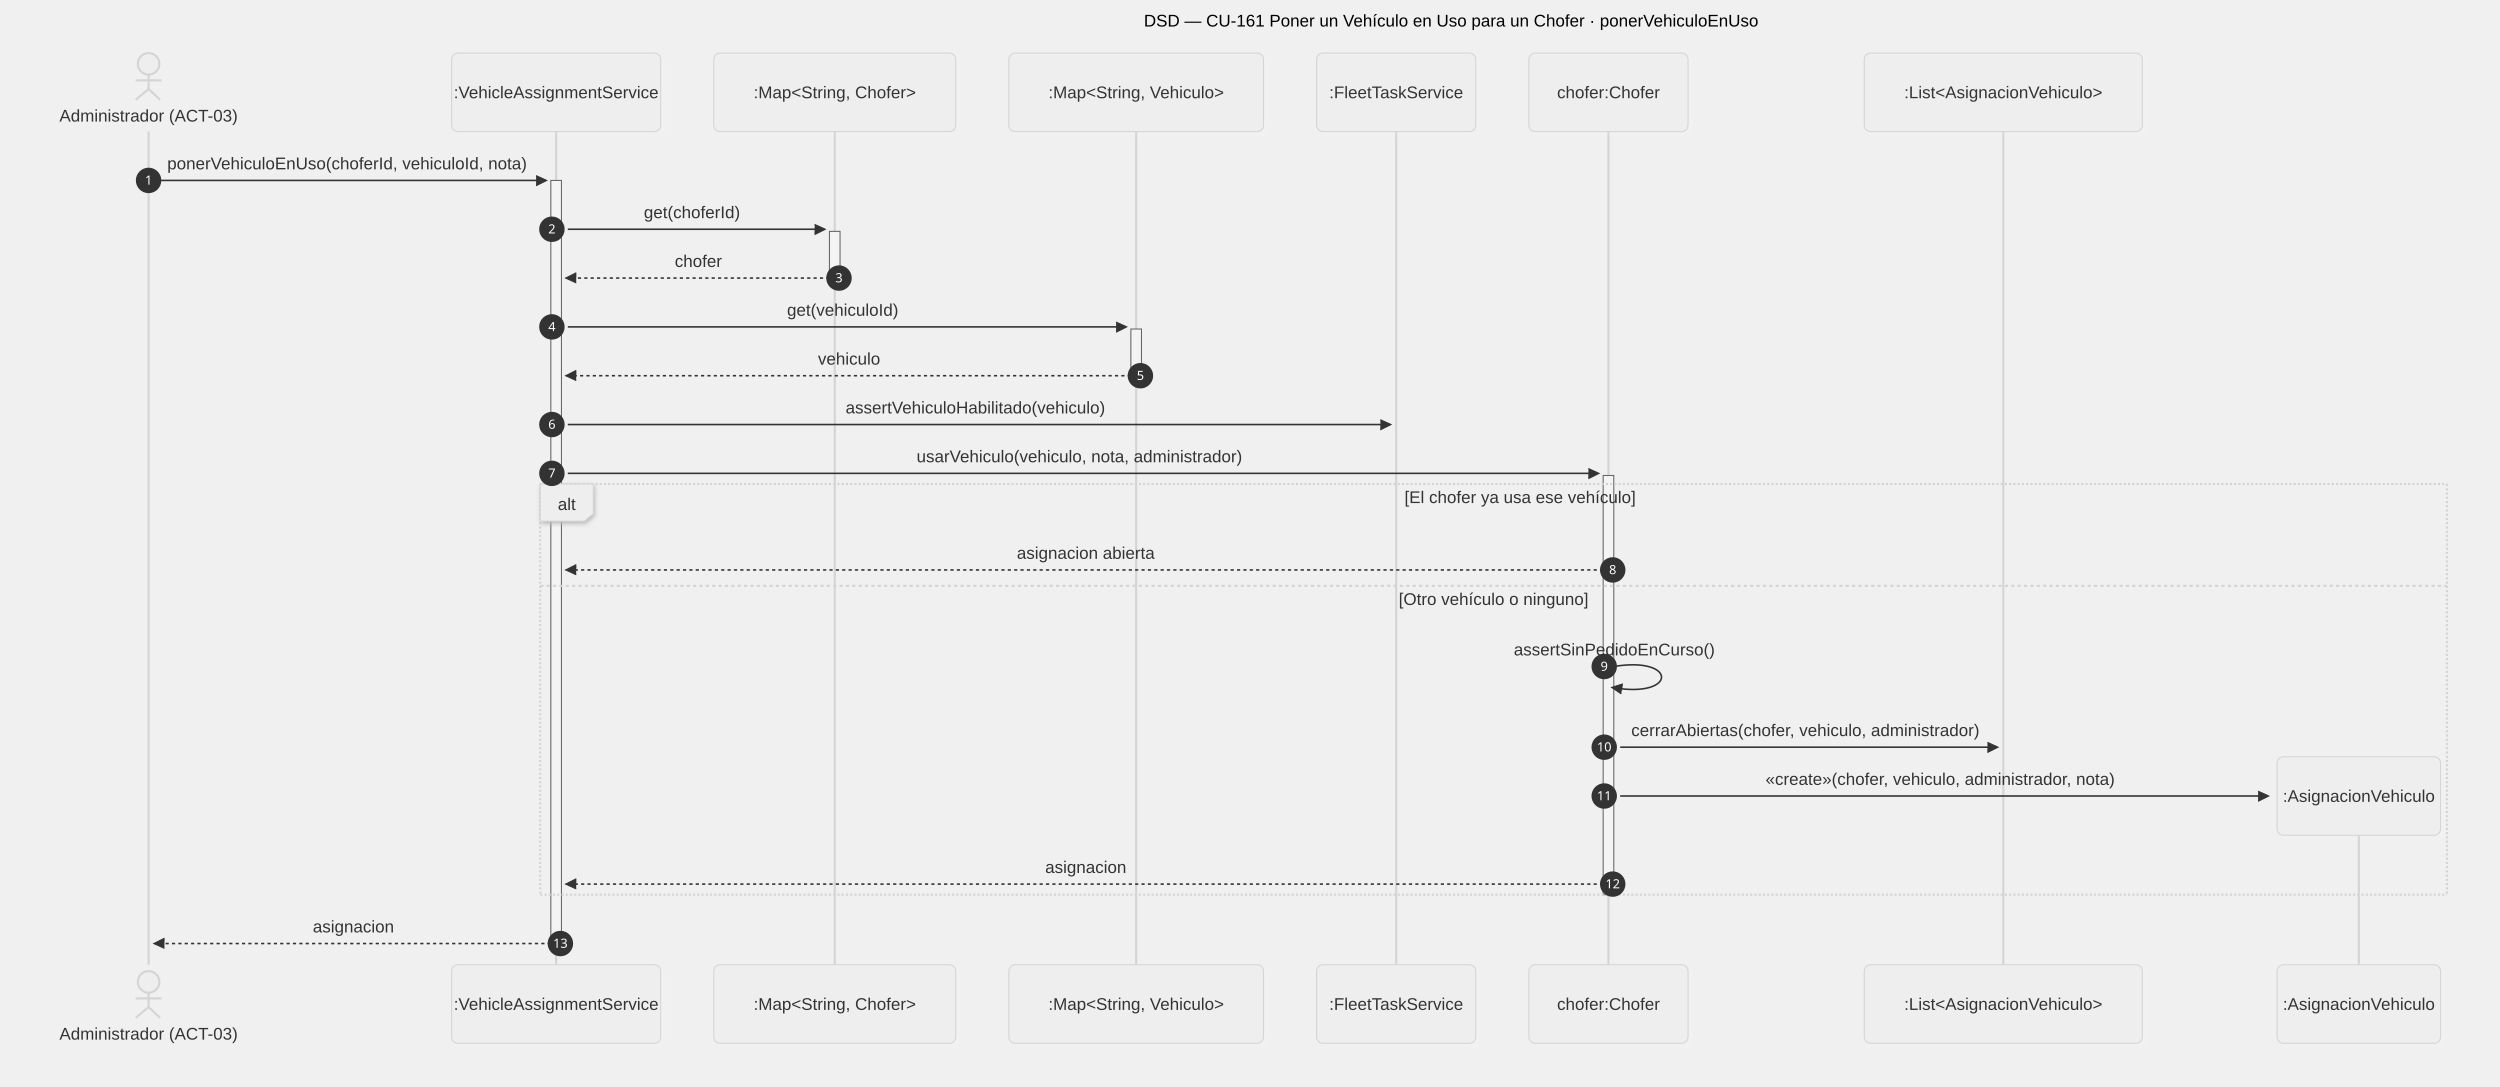
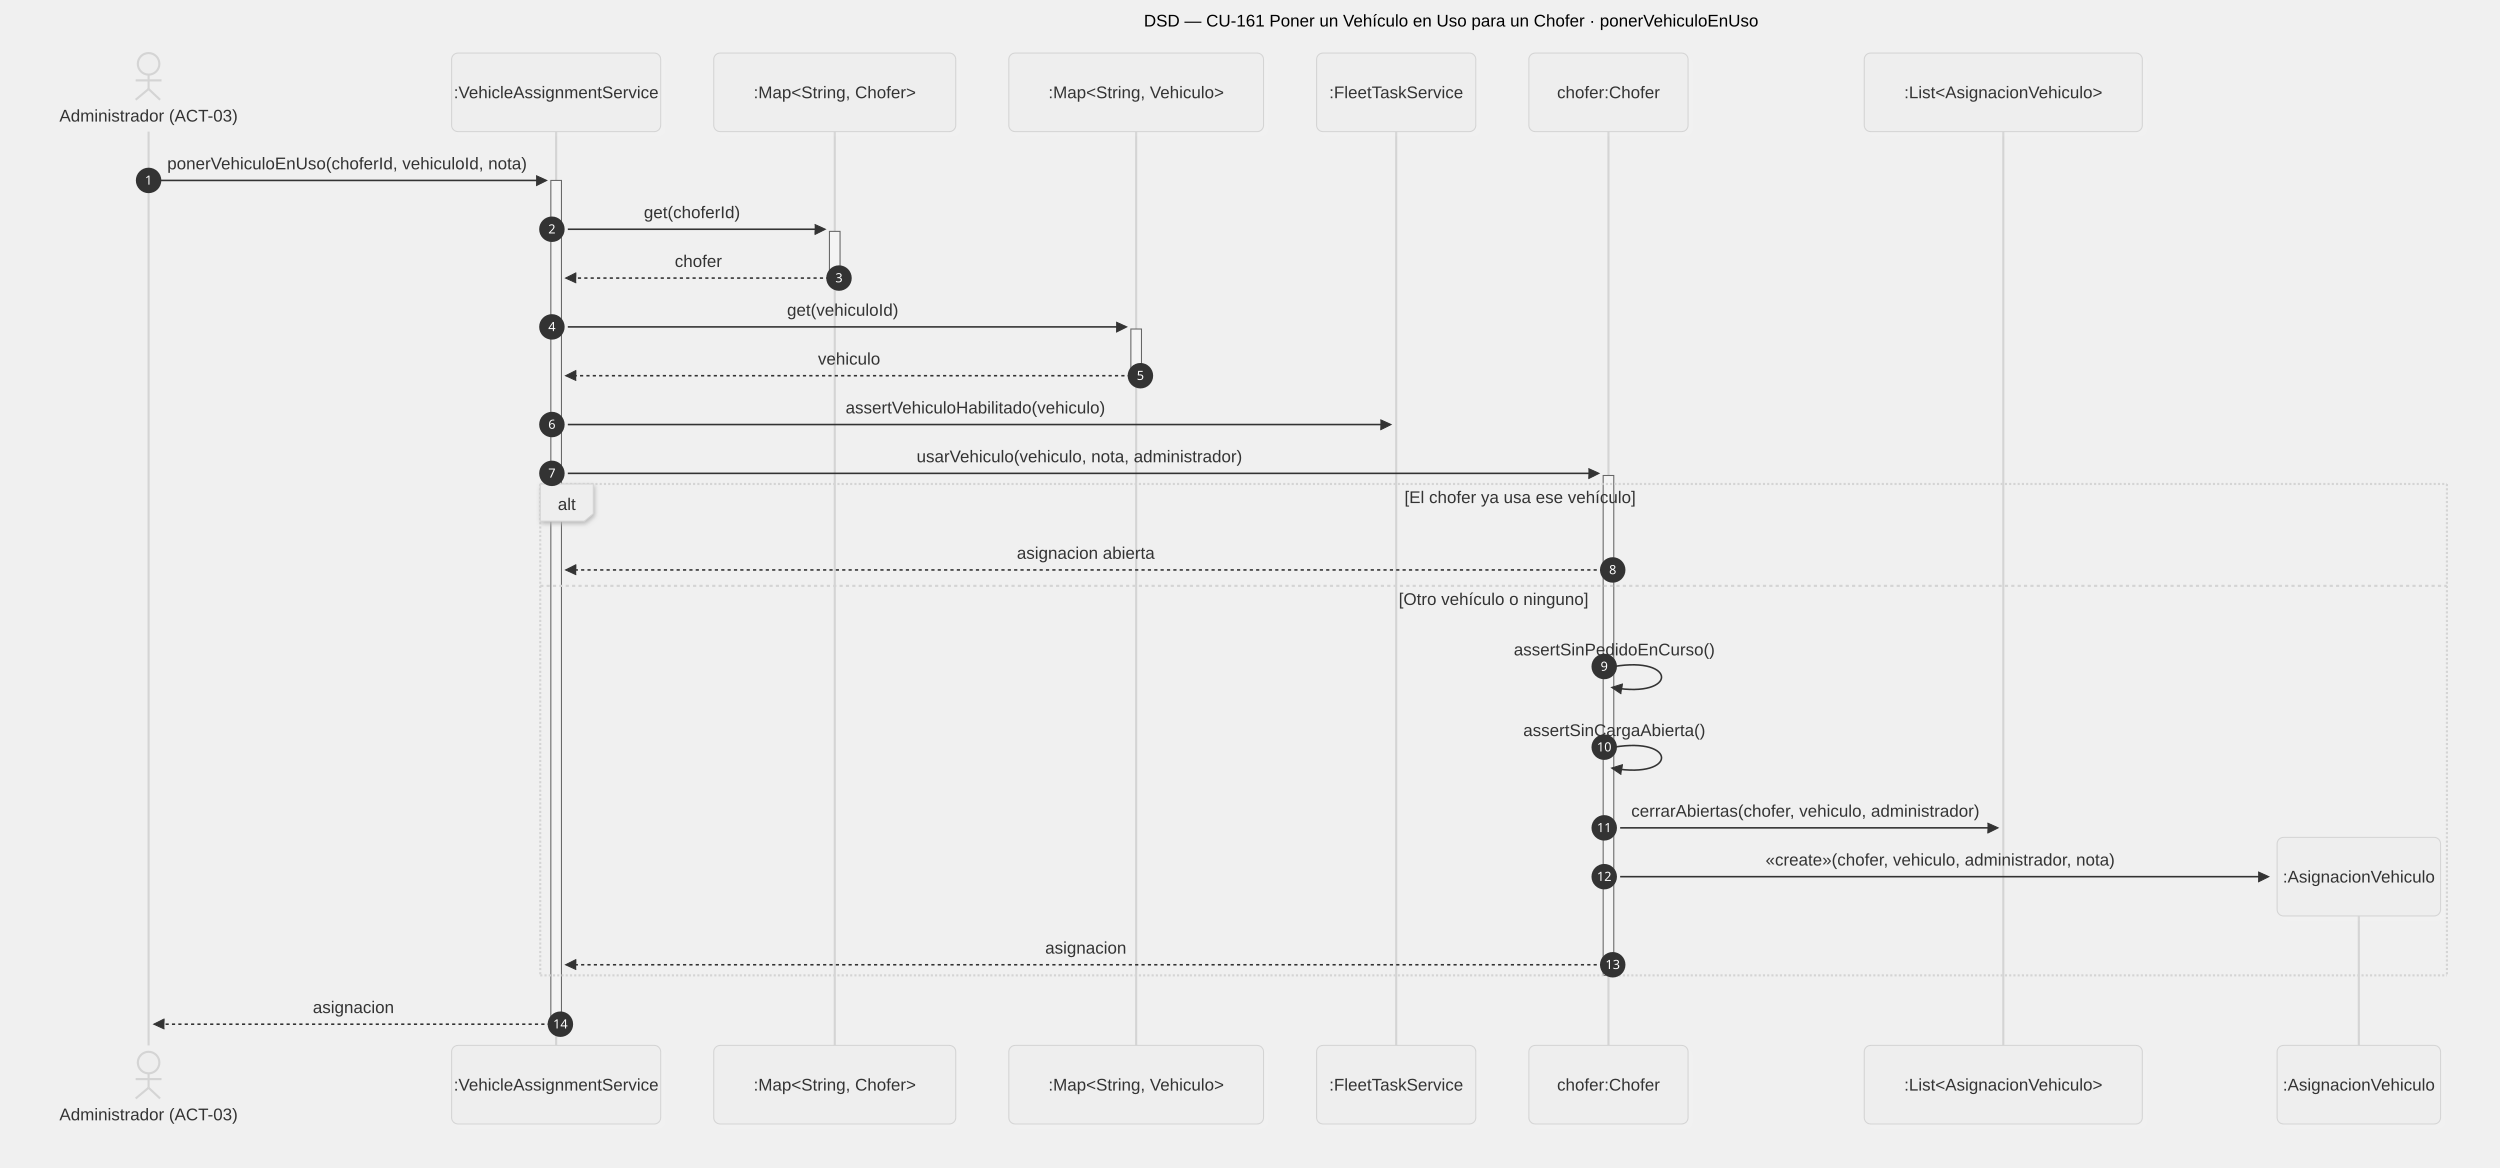
- <svg xmlns="http://www.w3.org/2000/svg" id="my-svg" width="100%" style="max-width: 2355.5px; background-color: white;" viewBox="-50 -50 2355.5 1024" role="graphics-document document" aria-roledescription="sequence">
-   <g>
-     <rect x="2095.5" y="859" fill="#eaeaea" stroke="#666" width="154" height="74" name="ASG" rx="6" ry="6" class="actor actor-bottom" data-look="neo" filter="url(#my-svg-drop-shadow)" />
-     <text x="2172.5" y="896" dominant-baseline="central" alignment-baseline="central" class="actor actor-box" style="text-anchor: middle; font-size: 16px; font-weight: 400;">
+ <svg xmlns="http://www.w3.org/2000/svg" id="my-svg" width="100%" style="max-width: 2355.5px; background-color: white;" viewBox="-50 -50 2355.5 1100" role="graphics-document document" aria-roledescription="sequence">
+   <g>
+     <rect x="2095.5" y="935" fill="#eaeaea" stroke="#666" width="154" height="74" name="ASG" rx="6" ry="6" class="actor actor-bottom" data-look="neo" filter="url(#my-svg-drop-shadow)" />
+     <text x="2172.5" y="972" dominant-baseline="central" alignment-baseline="central" class="actor actor-box" style="text-anchor: middle; font-size: 16px; font-weight: 400;">
      <tspan x="2172.5" dy="0">:AsignacionVehiculo</tspan>
    </text>
  </g>
  <g>
-     <rect x="1706.5" y="859" fill="#eaeaea" stroke="#666" width="262" height="74" name="LST" rx="6" ry="6" class="actor actor-bottom" data-look="neo" filter="url(#my-svg-drop-shadow)" />
-     <text x="1837.5" y="896" dominant-baseline="central" alignment-baseline="central" class="actor actor-box" style="text-anchor: middle; font-size: 16px; font-weight: 400;">
+     <rect x="1706.5" y="935" fill="#eaeaea" stroke="#666" width="262" height="74" name="LST" rx="6" ry="6" class="actor actor-bottom" data-look="neo" filter="url(#my-svg-drop-shadow)" />
+     <text x="1837.5" y="972" dominant-baseline="central" alignment-baseline="central" class="actor actor-box" style="text-anchor: middle; font-size: 16px; font-weight: 400;">
      <tspan x="1837.5" dy="0">:List&lt;AsignacionVehiculo&gt;</tspan>
    </text>
  </g>
  <g>
-     <rect x="1390.5" y="859" fill="#eaeaea" stroke="#666" width="150" height="74" name="CHO" rx="6" ry="6" class="actor actor-bottom" data-look="neo" filter="url(#my-svg-drop-shadow)" />
-     <text x="1465.5" y="896" dominant-baseline="central" alignment-baseline="central" class="actor actor-box" style="text-anchor: middle; font-size: 16px; font-weight: 400;">
+     <rect x="1390.5" y="935" fill="#eaeaea" stroke="#666" width="150" height="74" name="CHO" rx="6" ry="6" class="actor actor-bottom" data-look="neo" filter="url(#my-svg-drop-shadow)" />
+     <text x="1465.5" y="972" dominant-baseline="central" alignment-baseline="central" class="actor actor-box" style="text-anchor: middle; font-size: 16px; font-weight: 400;">
      <tspan x="1465.5" dy="0">chofer:Chofer</tspan>
    </text>
  </g>
  <g>
-     <rect x="1190.5" y="859" fill="#eaeaea" stroke="#666" width="150" height="74" name="FLT" rx="6" ry="6" class="actor actor-bottom" data-look="neo" filter="url(#my-svg-drop-shadow)" />
-     <text x="1265.5" y="896" dominant-baseline="central" alignment-baseline="central" class="actor actor-box" style="text-anchor: middle; font-size: 16px; font-weight: 400;">
+     <rect x="1190.5" y="935" fill="#eaeaea" stroke="#666" width="150" height="74" name="FLT" rx="6" ry="6" class="actor actor-bottom" data-look="neo" filter="url(#my-svg-drop-shadow)" />
+     <text x="1265.5" y="972" dominant-baseline="central" alignment-baseline="central" class="actor actor-box" style="text-anchor: middle; font-size: 16px; font-weight: 400;">
      <tspan x="1265.5" dy="0">:FleetTaskService</tspan>
    </text>
  </g>
  <g>
-     <rect x="900.5" y="859" fill="#eaeaea" stroke="#666" width="240" height="74" name="COV" rx="6" ry="6" class="actor actor-bottom" data-look="neo" filter="url(#my-svg-drop-shadow)" />
-     <text x="1020.5" y="896" dominant-baseline="central" alignment-baseline="central" class="actor actor-box" style="text-anchor: middle; font-size: 16px; font-weight: 400;">
+     <rect x="900.5" y="935" fill="#eaeaea" stroke="#666" width="240" height="74" name="COV" rx="6" ry="6" class="actor actor-bottom" data-look="neo" filter="url(#my-svg-drop-shadow)" />
+     <text x="1020.5" y="972" dominant-baseline="central" alignment-baseline="central" class="actor actor-box" style="text-anchor: middle; font-size: 16px; font-weight: 400;">
      <tspan x="1020.5" dy="0">:Map&lt;String, Vehiculo&gt;</tspan>
    </text>
  </g>
  <g>
-     <rect x="622.5" y="859" fill="#eaeaea" stroke="#666" width="228" height="74" name="COC" rx="6" ry="6" class="actor actor-bottom" data-look="neo" filter="url(#my-svg-drop-shadow)" />
-     <text x="736.5" y="896" dominant-baseline="central" alignment-baseline="central" class="actor actor-box" style="text-anchor: middle; font-size: 16px; font-weight: 400;">
+     <rect x="622.5" y="935" fill="#eaeaea" stroke="#666" width="228" height="74" name="COC" rx="6" ry="6" class="actor actor-bottom" data-look="neo" filter="url(#my-svg-drop-shadow)" />
+     <text x="736.5" y="972" dominant-baseline="central" alignment-baseline="central" class="actor actor-box" style="text-anchor: middle; font-size: 16px; font-weight: 400;">
      <tspan x="736.5" dy="0">:Map&lt;String, Chofer&gt;</tspan>
    </text>
  </g>
  <g>
-     <rect x="375.5" y="859" fill="#eaeaea" stroke="#666" width="197" height="74" name="SRV" rx="6" ry="6" class="actor actor-bottom" data-look="neo" filter="url(#my-svg-drop-shadow)" />
-     <text x="474" y="896" dominant-baseline="central" alignment-baseline="central" class="actor actor-box" style="text-anchor: middle; font-size: 16px; font-weight: 400;">
+     <rect x="375.5" y="935" fill="#eaeaea" stroke="#666" width="197" height="74" name="SRV" rx="6" ry="6" class="actor actor-bottom" data-look="neo" filter="url(#my-svg-drop-shadow)" />
+     <text x="474" y="972" dominant-baseline="central" alignment-baseline="central" class="actor actor-box" style="text-anchor: middle; font-size: 16px; font-weight: 400;">
      <tspan x="474" dy="0">:VehicleAssignmentService</tspan>
    </text>
  </g>
  <g />
  <g>
-     <line id="actor7" x1="2172.5" y1="737" x2="2172.5" y2="859" class="actor-line 200" stroke-width="0.5px" stroke="#999" name="ASG" data-et="life-line" data-id="ASG" />
+     <line id="actor7" x1="2172.5" y1="813" x2="2172.5" y2="935" class="actor-line 200" stroke-width="0.5px" stroke="#999" name="ASG" data-et="life-line" data-id="ASG" />
    <g id="root-7" data-look="neo" data-et="participant" data-type="participant" data-id="ASG">
-       <rect x="2095.5" y="663" fill="#eaeaea" stroke="#666" width="154" height="74" name="ASG" rx="6" ry="6" class="actor actor-top" data-look="neo" filter="url(#my-svg-drop-shadow)" />
-       <text x="2172.5" y="700" dominant-baseline="central" alignment-baseline="central" class="actor actor-box" style="text-anchor: middle; font-size: 16px; font-weight: 400;">
+       <rect x="2095.5" y="739" fill="#eaeaea" stroke="#666" width="154" height="74" name="ASG" rx="6" ry="6" class="actor actor-top" data-look="neo" filter="url(#my-svg-drop-shadow)" />
+       <text x="2172.5" y="776" dominant-baseline="central" alignment-baseline="central" class="actor actor-box" style="text-anchor: middle; font-size: 16px; font-weight: 400;">
        <tspan x="2172.5" dy="0">:AsignacionVehiculo</tspan>
      </text>
    </g>
  </g>
  <g>
-     <line id="actor6" x1="1837.5" y1="74" x2="1837.5" y2="859" class="actor-line 200" stroke-width="0.5px" stroke="#999" name="LST" data-et="life-line" data-id="LST" />
+     <line id="actor6" x1="1837.5" y1="74" x2="1837.5" y2="935" class="actor-line 200" stroke-width="0.5px" stroke="#999" name="LST" data-et="life-line" data-id="LST" />
    <g id="root-6" data-look="neo" data-et="participant" data-type="participant" data-id="LST">
      <rect x="1706.5" y="0" fill="#eaeaea" stroke="#666" width="262" height="74" name="LST" rx="6" ry="6" class="actor actor-top" data-look="neo" filter="url(#my-svg-drop-shadow)" />
      <text x="1837.5" y="37" dominant-baseline="central" alignment-baseline="central" class="actor actor-box" style="text-anchor: middle; font-size: 16px; font-weight: 400;">
        <tspan x="1837.5" dy="0">:List&lt;AsignacionVehiculo&gt;</tspan>
      </text>
    </g>
  </g>
  <g>
-     <line id="actor5" x1="1465.5" y1="74" x2="1465.5" y2="859" class="actor-line 200" stroke-width="0.5px" stroke="#999" name="CHO" data-et="life-line" data-id="CHO" />
+     <line id="actor5" x1="1465.5" y1="74" x2="1465.5" y2="935" class="actor-line 200" stroke-width="0.5px" stroke="#999" name="CHO" data-et="life-line" data-id="CHO" />
    <g id="root-5" data-look="neo" data-et="participant" data-type="participant" data-id="CHO">
      <rect x="1390.5" y="0" fill="#eaeaea" stroke="#666" width="150" height="74" name="CHO" rx="6" ry="6" class="actor actor-top" data-look="neo" filter="url(#my-svg-drop-shadow)" />
      <text x="1465.5" y="37" dominant-baseline="central" alignment-baseline="central" class="actor actor-box" style="text-anchor: middle; font-size: 16px; font-weight: 400;">
        <tspan x="1465.5" dy="0">chofer:Chofer</tspan>
      </text>
    </g>
  </g>
  <g>
-     <line id="actor4" x1="1265.5" y1="74" x2="1265.5" y2="859" class="actor-line 200" stroke-width="0.5px" stroke="#999" name="FLT" data-et="life-line" data-id="FLT" />
+     <line id="actor4" x1="1265.5" y1="74" x2="1265.5" y2="935" class="actor-line 200" stroke-width="0.5px" stroke="#999" name="FLT" data-et="life-line" data-id="FLT" />
    <g id="root-4" data-look="neo" data-et="participant" data-type="participant" data-id="FLT">
      <rect x="1190.5" y="0" fill="#eaeaea" stroke="#666" width="150" height="74" name="FLT" rx="6" ry="6" class="actor actor-top" data-look="neo" filter="url(#my-svg-drop-shadow)" />
      <text x="1265.5" y="37" dominant-baseline="central" alignment-baseline="central" class="actor actor-box" style="text-anchor: middle; font-size: 16px; font-weight: 400;">
        <tspan x="1265.5" dy="0">:FleetTaskService</tspan>
      </text>
    </g>
  </g>
  <g>
-     <line id="actor3" x1="1020.5" y1="74" x2="1020.5" y2="859" class="actor-line 200" stroke-width="0.5px" stroke="#999" name="COV" data-et="life-line" data-id="COV" />
+     <line id="actor3" x1="1020.5" y1="74" x2="1020.5" y2="935" class="actor-line 200" stroke-width="0.5px" stroke="#999" name="COV" data-et="life-line" data-id="COV" />
    <g id="root-3" data-look="neo" data-et="participant" data-type="participant" data-id="COV">
      <rect x="900.5" y="0" fill="#eaeaea" stroke="#666" width="240" height="74" name="COV" rx="6" ry="6" class="actor actor-top" data-look="neo" filter="url(#my-svg-drop-shadow)" />
      <text x="1020.5" y="37" dominant-baseline="central" alignment-baseline="central" class="actor actor-box" style="text-anchor: middle; font-size: 16px; font-weight: 400;">
        <tspan x="1020.5" dy="0">:Map&lt;String, Vehiculo&gt;</tspan>
      </text>
    </g>
  </g>
  <g>
-     <line id="actor2" x1="736.5" y1="74" x2="736.5" y2="859" class="actor-line 200" stroke-width="0.5px" stroke="#999" name="COC" data-et="life-line" data-id="COC" />
+     <line id="actor2" x1="736.5" y1="74" x2="736.5" y2="935" class="actor-line 200" stroke-width="0.5px" stroke="#999" name="COC" data-et="life-line" data-id="COC" />
    <g id="root-2" data-look="neo" data-et="participant" data-type="participant" data-id="COC">
      <rect x="622.5" y="0" fill="#eaeaea" stroke="#666" width="228" height="74" name="COC" rx="6" ry="6" class="actor actor-top" data-look="neo" filter="url(#my-svg-drop-shadow)" />
      <text x="736.5" y="37" dominant-baseline="central" alignment-baseline="central" class="actor actor-box" style="text-anchor: middle; font-size: 16px; font-weight: 400;">
        <tspan x="736.5" dy="0">:Map&lt;String, Chofer&gt;</tspan>
      </text>
    </g>
  </g>
  <g>
-     <line id="actor1" x1="474" y1="74" x2="474" y2="859" class="actor-line 200" stroke-width="0.5px" stroke="#999" name="SRV" data-et="life-line" data-id="SRV" />
+     <line id="actor1" x1="474" y1="74" x2="474" y2="935" class="actor-line 200" stroke-width="0.5px" stroke="#999" name="SRV" data-et="life-line" data-id="SRV" />
    <g id="root-1" data-look="neo" data-et="participant" data-type="participant" data-id="SRV">
      <rect x="375.5" y="0" fill="#eaeaea" stroke="#666" width="197" height="74" name="SRV" rx="6" ry="6" class="actor actor-top" data-look="neo" filter="url(#my-svg-drop-shadow)" />
      <text x="474" y="37" dominant-baseline="central" alignment-baseline="central" class="actor actor-box" style="text-anchor: middle; font-size: 16px; font-weight: 400;">
        <tspan x="474" dy="0">:VehicleAssignmentService</tspan>
      </text>
    </g>
  </g>
  <g>
-     <line id="actor0" x1="90" y1="74" x2="90" y2="859" class="actor-line 200" stroke-width="0.5px" stroke="#999" name="ADM" data-et="life-line" data-id="ADM" />
+     <line id="actor0" x1="90" y1="74" x2="90" y2="935" class="actor-line 200" stroke-width="0.5px" stroke="#999" name="ADM" data-et="life-line" data-id="ADM" />
  </g>
  <style>#my-svg{font-family:"trebuchet ms",verdana,arial,sans-serif;font-size:16px;fill:#000000;}@keyframes edge-animation-frame{from{stroke-dashoffset:0;}}@keyframes dash{to{stroke-dashoffset:0;}}#my-svg .edge-animation-slow{stroke-dasharray:9,5!important;stroke-dashoffset:900;animation:dash 50s linear infinite;stroke-linecap:round;}#my-svg .edge-animation-fast{stroke-dasharray:9,5!important;stroke-dashoffset:900;animation:dash 20s linear infinite;stroke-linecap:round;}#my-svg .error-icon{fill:#552222;}#my-svg .error-text{fill:#552222;stroke:#552222;}#my-svg .edge-thickness-normal{stroke-width:1px;}#my-svg .edge-thickness-thick{stroke-width:3.5px;}#my-svg .edge-pattern-solid{stroke-dasharray:0;}#my-svg .edge-thickness-invisible{stroke-width:0;fill:none;}#my-svg .edge-pattern-dashed{stroke-dasharray:3;}#my-svg .edge-pattern-dotted{stroke-dasharray:2;}#my-svg .marker{fill:#666;stroke:#666;}#my-svg .marker.cross{stroke:#666;}#my-svg svg{font-family:"trebuchet ms",verdana,arial,sans-serif;font-size:16px;}#my-svg p{margin:0;}#my-svg .actor{stroke:hsl(0, 0%, 83%);fill:#eee;stroke-width:1;}#my-svg rect.actor.outer-path[data-look="neo"]{filter:drop-shadow( 1px 2px 2px rgba(185,185,185,1));}#my-svg rect.note[data-look="neo"]{stroke:#999;fill:#666;filter:drop-shadow( 1px 2px 2px rgba(185,185,185,1));}#my-svg text.actor&gt;tspan{fill:#333;stroke:none;}#my-svg .actor-line{stroke:hsl(0, 0%, 83%);}#my-svg .innerArc{stroke-width:1.5;stroke-dasharray:none;}#my-svg .messageLine0{stroke-width:1.5;stroke-dasharray:none;stroke:#333;}#my-svg .messageLine1{stroke-width:1.5;stroke-dasharray:2,2;stroke:#333;}#my-svg [id$="-arrowhead"] path{fill:#333;stroke:#333;}#my-svg .sequenceNumber{fill:white;}#my-svg [id$="-sequencenumber"]{fill:#333;}#my-svg [id$="-crosshead"] path{fill:#333;stroke:#333;}#my-svg .messageText{fill:#333;stroke:none;}#my-svg .labelBox{stroke:hsl(0, 0%, 83%);fill:#eee;filter:drop-shadow( 1px 2px 2px rgba(185,185,185,1));}#my-svg .labelText,#my-svg .labelText&gt;tspan{fill:#333;stroke:none;}#my-svg .loopText,#my-svg .loopText&gt;tspan{fill:#333;stroke:none;}#my-svg .sectionTitle,#my-svg .sectionTitle&gt;tspan{fill:#333;stroke:none;}#my-svg .loopLine{stroke-width:2px;stroke-dasharray:2,2;stroke:hsl(0, 0%, 83%);fill:hsl(0, 0%, 83%);}#my-svg .note{stroke:#999;fill:#666;}#my-svg .noteText,#my-svg .noteText&gt;tspan{fill:#fff;stroke:none;}#my-svg .activation0{fill:#f4f4f4;stroke:#666;}#my-svg .activation1{fill:#f4f4f4;stroke:#666;}#my-svg .activation2{fill:#f4f4f4;stroke:#666;}#my-svg .actorPopupMenu{position:absolute;}#my-svg .actorPopupMenuPanel{position:absolute;fill:#eee;box-shadow:0px 8px 16px 0px rgba(0,0,0,0.2);filter:drop-shadow(3px 5px 2px rgb(0 0 0 / 0.4));}#my-svg .actor-man circle,#my-svg line{fill:#eee;stroke-width:2px;}#my-svg g rect.rect{filter:drop-shadow( 1px 2px 2px rgba(185,185,185,1));stroke:#999;}#my-svg .node .neo-node{stroke:#999;}#my-svg [data-look="neo"].node rect,#my-svg [data-look="neo"].cluster rect,#my-svg [data-look="neo"].node polygon{stroke:url(#my-svg-gradient);filter:drop-shadow( 1px 2px 2px rgba(185,185,185,1));}#my-svg [data-look="neo"].swimlane.cluster rect{filter:none;}#my-svg [data-look="neo"].node path{stroke:url(#my-svg-gradient);stroke-width:1px;}#my-svg [data-look="neo"].node .outer-path{filter:drop-shadow( 1px 2px 2px rgba(185,185,185,1));}#my-svg [data-look="neo"].node .neo-line path{stroke:#999;filter:none;}#my-svg [data-look="neo"].node circle{stroke:url(#my-svg-gradient);filter:drop-shadow( 1px 2px 2px rgba(185,185,185,1));}#my-svg [data-look="neo"].node circle .state-start{fill:#000000;}#my-svg [data-look="neo"].icon-shape .icon{fill:url(#my-svg-gradient);filter:drop-shadow( 1px 2px 2px rgba(185,185,185,1));}#my-svg [data-look="neo"].icon-shape .icon-neo path{stroke:url(#my-svg-gradient);filter:drop-shadow( 1px 2px 2px rgba(185,185,185,1));}#my-svg :root{--mermaid-font-family:"trebuchet ms",verdana,arial,sans-serif;}</style>
  <g />
  <defs>
    <symbol id="my-svg-computer" width="24" height="24">
      <path transform="scale(.5)" d="M2 2v13h20v-13h-20zm18 11h-16v-9h16v9zm-10.228 6l.466-1h3.524l.467 1h-4.457zm14.228 3h-24l2-6h2.104l-1.33 4h18.45l-1.297-4h2.073l2 6zm-5-10h-14v-7h14v7z" />
    </symbol>
  </defs>
  <defs>
    <symbol id="my-svg-database" fill-rule="evenodd" clip-rule="evenodd">
      <path transform="scale(.5)" d="M12.258.001l.256.004.255.005.253.008.251.01.249.012.247.015.246.016.242.019.241.02.239.023.236.024.233.027.231.028.229.031.225.032.223.034.22.036.217.038.214.04.211.041.208.043.205.045.201.046.198.048.194.05.191.051.187.053.183.054.18.056.175.057.172.059.168.06.163.061.16.063.155.064.15.066.074.033.073.033.071.034.07.034.069.035.068.035.067.035.066.035.064.036.064.036.062.036.06.036.06.037.058.037.058.037.055.038.055.038.053.038.052.038.051.039.05.039.048.039.047.039.045.04.044.04.043.04.041.04.04.041.039.041.037.041.036.041.034.041.033.042.032.042.03.042.029.042.027.042.026.043.024.043.023.043.021.043.02.043.018.044.017.043.015.044.013.044.012.044.011.045.009.044.007.045.006.045.004.045.002.045.001.045v17l-.001.045-.002.045-.004.045-.006.045-.007.045-.009.044-.011.045-.012.044-.013.044-.015.044-.017.043-.018.044-.02.043-.021.043-.023.043-.024.043-.026.043-.027.042-.029.042-.03.042-.032.042-.033.042-.034.041-.036.041-.037.041-.039.041-.04.041-.041.04-.043.04-.044.04-.045.04-.047.039-.048.039-.05.039-.051.039-.052.038-.053.038-.055.038-.055.038-.058.037-.058.037-.06.037-.06.036-.062.036-.064.036-.064.036-.066.035-.067.035-.068.035-.069.035-.07.034-.071.034-.073.033-.074.033-.15.066-.155.064-.16.063-.163.061-.168.06-.172.059-.175.057-.18.056-.183.054-.187.053-.191.051-.194.05-.198.048-.201.046-.205.045-.208.043-.211.041-.214.04-.217.038-.22.036-.223.034-.225.032-.229.031-.231.028-.233.027-.236.024-.239.023-.241.02-.242.019-.246.016-.247.015-.249.012-.251.01-.253.008-.255.005-.256.004-.258.001-.258-.001-.256-.004-.255-.005-.253-.008-.251-.01-.249-.012-.247-.015-.245-.016-.243-.019-.241-.02-.238-.023-.236-.024-.234-.027-.231-.028-.228-.031-.226-.032-.223-.034-.22-.036-.217-.038-.214-.04-.211-.041-.208-.043-.204-.045-.201-.046-.198-.048-.195-.05-.19-.051-.187-.053-.184-.054-.179-.056-.176-.057-.172-.059-.167-.06-.164-.061-.159-.063-.155-.064-.151-.066-.074-.033-.072-.033-.072-.034-.07-.034-.069-.035-.068-.035-.067-.035-.066-.035-.064-.036-.063-.036-.062-.036-.061-.036-.06-.037-.058-.037-.057-.037-.056-.038-.055-.038-.053-.038-.052-.038-.051-.039-.049-.039-.049-.039-.046-.039-.046-.04-.044-.04-.043-.04-.041-.04-.04-.041-.039-.041-.037-.041-.036-.041-.034-.041-.033-.042-.032-.042-.03-.042-.029-.042-.027-.042-.026-.043-.024-.043-.023-.043-.021-.043-.02-.043-.018-.044-.017-.043-.015-.044-.013-.044-.012-.044-.011-.045-.009-.044-.007-.045-.006-.045-.004-.045-.002-.045-.001-.045v-17l.001-.045.002-.045.004-.045.006-.045.007-.045.009-.044.011-.045.012-.044.013-.044.015-.044.017-.043.018-.044.02-.043.021-.043.023-.043.024-.043.026-.043.027-.042.029-.042.03-.042.032-.042.033-.042.034-.041.036-.041.037-.041.039-.041.04-.041.041-.04.043-.04.044-.04.046-.04.046-.039.049-.039.049-.039.051-.039.052-.038.053-.038.055-.038.056-.038.057-.037.058-.037.06-.037.061-.036.062-.036.063-.036.064-.036.066-.035.067-.035.068-.035.069-.035.07-.034.072-.034.072-.033.074-.033.151-.066.155-.064.159-.063.164-.061.167-.06.172-.059.176-.057.179-.056.184-.054.187-.053.19-.051.195-.05.198-.048.201-.046.204-.045.208-.043.211-.041.214-.04.217-.038.22-.036.223-.034.226-.032.228-.031.231-.028.234-.027.236-.024.238-.023.241-.02.243-.019.245-.016.247-.015.249-.012.251-.01.253-.008.255-.005.256-.004.258-.001.258.001zm-9.258 20.499v.01l.001.021.003.021.004.022.005.021.006.022.007.022.009.023.01.022.011.023.012.023.013.023.015.023.016.024.017.023.018.024.019.024.021.024.022.025.023.024.024.025.052.049.056.05.061.051.066.051.07.051.075.051.079.052.084.052.088.052.092.052.097.052.102.051.105.052.11.052.114.051.119.051.123.051.127.05.131.05.135.05.139.048.144.049.147.047.152.047.155.047.16.045.163.045.167.043.171.043.176.041.178.041.183.039.187.039.19.037.194.035.197.035.202.033.204.031.209.03.212.029.216.027.219.025.222.024.226.021.23.02.233.018.236.016.24.015.243.012.246.01.249.008.253.005.256.004.259.001.26-.001.257-.004.254-.005.25-.008.247-.011.244-.012.241-.014.237-.016.233-.018.231-.021.226-.021.224-.024.22-.026.216-.027.212-.028.21-.031.205-.031.202-.034.198-.034.194-.036.191-.037.187-.039.183-.04.179-.04.175-.042.172-.043.168-.044.163-.045.16-.046.155-.046.152-.047.148-.048.143-.049.139-.049.136-.05.131-.05.126-.05.123-.051.118-.052.114-.051.11-.052.106-.052.101-.052.096-.052.092-.052.088-.053.083-.051.079-.052.074-.052.07-.051.065-.051.06-.051.056-.05.051-.05.023-.024.023-.025.021-.024.02-.024.019-.024.018-.024.017-.024.015-.023.014-.024.013-.023.012-.023.01-.023.01-.022.008-.022.006-.022.006-.022.004-.022.004-.021.001-.021.001-.021v-4.127l-.077.055-.08.053-.083.054-.085.053-.087.052-.09.052-.093.051-.095.05-.097.05-.1.049-.102.049-.105.048-.106.047-.109.047-.111.046-.114.045-.115.045-.118.044-.12.043-.122.042-.124.042-.126.041-.128.04-.13.04-.132.038-.134.038-.135.037-.138.037-.139.035-.142.035-.143.034-.144.033-.147.032-.148.031-.15.03-.151.03-.153.029-.154.027-.156.027-.158.026-.159.025-.161.024-.162.023-.163.022-.165.021-.166.02-.167.019-.169.018-.169.017-.171.016-.173.015-.173.014-.175.013-.175.012-.177.011-.178.01-.179.008-.179.008-.181.006-.182.005-.182.004-.184.003-.184.002h-.37l-.184-.002-.184-.003-.182-.004-.182-.005-.181-.006-.179-.008-.179-.008-.178-.01-.176-.011-.176-.012-.175-.013-.173-.014-.172-.015-.171-.016-.17-.017-.169-.018-.167-.019-.166-.02-.165-.021-.163-.022-.162-.023-.161-.024-.159-.025-.157-.026-.156-.027-.155-.027-.153-.029-.151-.03-.15-.03-.148-.031-.146-.032-.145-.033-.143-.034-.141-.035-.14-.035-.137-.037-.136-.037-.134-.038-.132-.038-.13-.04-.128-.04-.126-.041-.124-.042-.122-.042-.12-.044-.117-.043-.116-.045-.113-.045-.112-.046-.109-.047-.106-.047-.105-.048-.102-.049-.1-.049-.097-.05-.095-.05-.093-.052-.09-.051-.087-.052-.085-.053-.083-.054-.08-.054-.077-.054v4.127zm0-5.654v.011l.001.021.003.021.004.021.005.022.006.022.007.022.009.022.01.022.011.023.012.023.013.023.015.024.016.023.017.024.018.024.019.024.021.024.022.024.023.025.024.024.052.05.056.05.061.05.066.051.07.051.075.052.079.051.084.052.088.052.092.052.097.052.102.052.105.052.11.051.114.051.119.052.123.05.127.051.131.05.135.049.139.049.144.048.147.048.152.047.155.046.16.045.163.045.167.044.171.042.176.042.178.04.183.04.187.038.19.037.194.036.197.034.202.033.204.032.209.03.212.028.216.027.219.025.222.024.226.022.23.02.233.018.236.016.24.014.243.012.246.01.249.008.253.006.256.003.259.001.26-.001.257-.003.254-.006.25-.008.247-.01.244-.012.241-.015.237-.016.233-.018.231-.02.226-.022.224-.024.22-.025.216-.027.212-.029.21-.03.205-.032.202-.033.198-.035.194-.036.191-.037.187-.039.183-.039.179-.041.175-.042.172-.043.168-.044.163-.045.16-.045.155-.047.152-.047.148-.048.143-.048.139-.05.136-.049.131-.05.126-.051.123-.051.118-.051.114-.052.11-.052.106-.052.101-.052.096-.052.092-.052.088-.052.083-.052.079-.052.074-.051.07-.052.065-.051.06-.05.056-.051.051-.049.023-.025.023-.024.021-.025.02-.024.019-.024.018-.024.017-.024.015-.023.014-.023.013-.024.012-.022.01-.023.01-.023.008-.022.006-.022.006-.022.004-.021.004-.022.001-.021.001-.021v-4.139l-.077.054-.08.054-.083.054-.085.052-.087.053-.09.051-.093.051-.095.051-.097.05-.1.049-.102.049-.105.048-.106.047-.109.047-.111.046-.114.045-.115.044-.118.044-.12.044-.122.042-.124.042-.126.041-.128.04-.13.039-.132.039-.134.038-.135.037-.138.036-.139.036-.142.035-.143.033-.144.033-.147.033-.148.031-.15.03-.151.03-.153.028-.154.028-.156.027-.158.026-.159.025-.161.024-.162.023-.163.022-.165.021-.166.02-.167.019-.169.018-.169.017-.171.016-.173.015-.173.014-.175.013-.175.012-.177.011-.178.009-.179.009-.179.007-.181.007-.182.005-.182.004-.184.003-.184.002h-.37l-.184-.002-.184-.003-.182-.004-.182-.005-.181-.007-.179-.007-.179-.009-.178-.009-.176-.011-.176-.012-.175-.013-.173-.014-.172-.015-.171-.016-.17-.017-.169-.018-.167-.019-.166-.02-.165-.021-.163-.022-.162-.023-.161-.024-.159-.025-.157-.026-.156-.027-.155-.028-.153-.028-.151-.03-.15-.03-.148-.031-.146-.033-.145-.033-.143-.033-.141-.035-.14-.036-.137-.036-.136-.037-.134-.038-.132-.039-.13-.039-.128-.04-.126-.041-.124-.042-.122-.043-.12-.043-.117-.044-.116-.044-.113-.046-.112-.046-.109-.046-.106-.047-.105-.048-.102-.049-.1-.049-.097-.05-.095-.051-.093-.051-.09-.051-.087-.053-.085-.052-.083-.054-.08-.054-.077-.054v4.139zm0-5.666v.011l.001.02.003.022.004.021.005.022.006.021.007.022.009.023.01.022.011.023.012.023.013.023.015.023.016.024.017.024.018.023.019.024.021.025.022.024.023.024.024.025.052.05.056.05.061.05.066.051.07.051.075.052.079.051.084.052.088.052.092.052.097.052.102.052.105.051.11.052.114.051.119.051.123.051.127.05.131.05.135.05.139.049.144.048.147.048.152.047.155.046.16.045.163.045.167.043.171.043.176.042.178.04.183.04.187.038.19.037.194.036.197.034.202.033.204.032.209.03.212.028.216.027.219.025.222.024.226.021.23.02.233.018.236.017.24.014.243.012.246.01.249.008.253.006.256.003.259.001.26-.001.257-.003.254-.006.25-.008.247-.01.244-.013.241-.014.237-.016.233-.018.231-.02.226-.022.224-.024.22-.025.216-.027.212-.029.21-.03.205-.032.202-.033.198-.035.194-.036.191-.037.187-.039.183-.039.179-.041.175-.042.172-.043.168-.044.163-.045.16-.045.155-.047.152-.047.148-.048.143-.049.139-.049.136-.049.131-.051.126-.05.123-.051.118-.052.114-.051.11-.052.106-.052.101-.052.096-.052.092-.052.088-.052.083-.052.079-.052.074-.052.07-.051.065-.051.06-.051.056-.05.051-.049.023-.025.023-.025.021-.024.02-.024.019-.024.018-.024.017-.024.015-.023.014-.024.013-.023.012-.023.01-.022.01-.023.008-.022.006-.022.006-.022.004-.022.004-.021.001-.021.001-.021v-4.153l-.077.054-.08.054-.083.053-.085.053-.087.053-.09.051-.093.051-.095.051-.097.05-.1.049-.102.048-.105.048-.106.048-.109.046-.111.046-.114.046-.115.044-.118.044-.12.043-.122.043-.124.042-.126.041-.128.04-.13.039-.132.039-.134.038-.135.037-.138.036-.139.036-.142.034-.143.034-.144.033-.147.032-.148.032-.15.03-.151.03-.153.028-.154.028-.156.027-.158.026-.159.024-.161.024-.162.023-.163.023-.165.021-.166.02-.167.019-.169.018-.169.017-.171.016-.173.015-.173.014-.175.013-.175.012-.177.01-.178.01-.179.009-.179.007-.181.006-.182.006-.182.004-.184.003-.184.001-.185.001-.185-.001-.184-.001-.184-.003-.182-.004-.182-.006-.181-.006-.179-.007-.179-.009-.178-.01-.176-.01-.176-.012-.175-.013-.173-.014-.172-.015-.171-.016-.17-.017-.169-.018-.167-.019-.166-.02-.165-.021-.163-.023-.162-.023-.161-.024-.159-.024-.157-.026-.156-.027-.155-.028-.153-.028-.151-.03-.15-.03-.148-.032-.146-.032-.145-.033-.143-.034-.141-.034-.14-.036-.137-.036-.136-.037-.134-.038-.132-.039-.13-.039-.128-.041-.126-.041-.124-.041-.122-.043-.12-.043-.117-.044-.116-.044-.113-.046-.112-.046-.109-.046-.106-.048-.105-.048-.102-.048-.1-.05-.097-.049-.095-.051-.093-.051-.09-.052-.087-.052-.085-.053-.083-.053-.08-.054-.077-.054v4.153zm8.74-8.179l-.257.004-.254.005-.25.008-.247.011-.244.012-.241.014-.237.016-.233.018-.231.021-.226.022-.224.023-.22.026-.216.027-.212.028-.21.031-.205.032-.202.033-.198.034-.194.036-.191.038-.187.038-.183.04-.179.041-.175.042-.172.043-.168.043-.163.045-.16.046-.155.046-.152.048-.148.048-.143.048-.139.049-.136.05-.131.05-.126.051-.123.051-.118.051-.114.052-.11.052-.106.052-.101.052-.096.052-.092.052-.088.052-.083.052-.079.052-.074.051-.07.052-.065.051-.06.05-.056.05-.051.05-.023.025-.023.024-.021.024-.02.025-.019.024-.018.024-.017.023-.015.024-.014.023-.013.023-.012.023-.01.023-.01.022-.008.022-.006.023-.006.021-.004.022-.004.021-.001.021-.001.021.001.021.001.021.004.021.004.022.006.021.006.023.008.022.01.022.01.023.012.023.013.023.014.023.015.024.017.023.018.024.019.024.02.025.021.024.023.024.023.025.051.05.056.05.06.05.065.051.07.052.074.051.079.052.083.052.088.052.092.052.096.052.101.052.106.052.11.052.114.052.118.051.123.051.126.051.131.05.136.05.139.049.143.048.148.048.152.048.155.046.16.046.163.045.168.043.172.043.175.042.179.041.183.04.187.038.191.038.194.036.198.034.202.033.205.032.21.031.212.028.216.027.22.026.224.023.226.022.231.021.233.018.237.016.241.014.244.012.247.011.25.008.254.005.257.004.26.001.26-.001.257-.004.254-.005.25-.008.247-.011.244-.012.241-.014.237-.016.233-.018.231-.021.226-.022.224-.023.22-.026.216-.027.212-.028.21-.031.205-.032.202-.033.198-.034.194-.036.191-.038.187-.038.183-.04.179-.041.175-.042.172-.043.168-.043.163-.045.16-.046.155-.046.152-.048.148-.048.143-.048.139-.049.136-.05.131-.05.126-.051.123-.051.118-.051.114-.052.11-.052.106-.052.101-.052.096-.052.092-.052.088-.052.083-.052.079-.052.074-.051.07-.052.065-.051.06-.05.056-.05.051-.05.023-.025.023-.024.021-.024.02-.025.019-.024.018-.024.017-.023.015-.024.014-.023.013-.023.012-.023.01-.023.01-.022.008-.022.006-.023.006-.021.004-.022.004-.021.001-.021.001-.021-.001-.021-.001-.021-.004-.021-.004-.022-.006-.021-.006-.023-.008-.022-.01-.022-.01-.023-.012-.023-.013-.023-.014-.023-.015-.024-.017-.023-.018-.024-.019-.024-.02-.025-.021-.024-.023-.024-.023-.025-.051-.05-.056-.05-.06-.05-.065-.051-.07-.052-.074-.051-.079-.052-.083-.052-.088-.052-.092-.052-.096-.052-.101-.052-.106-.052-.11-.052-.114-.052-.118-.051-.123-.051-.126-.051-.131-.05-.136-.05-.139-.049-.143-.048-.148-.048-.152-.048-.155-.046-.16-.046-.163-.045-.168-.043-.172-.043-.175-.042-.179-.041-.183-.04-.187-.038-.191-.038-.194-.036-.198-.034-.202-.033-.205-.032-.21-.031-.212-.028-.216-.027-.22-.026-.224-.023-.226-.022-.231-.021-.233-.018-.237-.016-.241-.014-.244-.012-.247-.011-.25-.008-.254-.005-.257-.004-.26-.001-.26.001z" />
    </symbol>
  </defs>
  <defs>
    <symbol id="my-svg-clock" width="24" height="24">
      <path transform="scale(.5)" d="M12 2c5.514 0 10 4.486 10 10s-4.486 10-10 10-10-4.486-10-10 4.486-10 10-10zm0-2c-6.627 0-12 5.373-12 12s5.373 12 12 12 12-5.373 12-12-5.373-12-12-12zm5.848 12.459c.202.038.202.333.001.372-1.907.361-6.045 1.111-6.547 1.111-.719 0-1.301-.582-1.301-1.301 0-.512.77-5.447 1.125-7.445.034-.192.312-.181.343.014l.985 6.238 5.394 1.011z" />
    </symbol>
  </defs>
  <defs>
    <marker id="my-svg-arrowhead" refX="7.9" refY="5" markerUnits="userSpaceOnUse" markerWidth="12" markerHeight="12" orient="auto-start-reverse">
      <path d="M -1 0 L 10 5 L 0 10 z" />
    </marker>
  </defs>
  <defs>
    <marker id="my-svg-crosshead" markerWidth="15" markerHeight="8" orient="auto" refX="4" refY="4.5">
      <path fill="none" stroke="#000000" stroke-width="1pt" d="M 1,2 L 6,7 M 6,2 L 1,7" style="stroke-dasharray: 0, 0;" />
    </marker>
  </defs>
  <defs>
    <marker id="my-svg-filled-head" refX="15.5" refY="7" markerWidth="20" markerHeight="28" orient="auto">
      <path d="M 18,7 L9,13 L14,7 L9,1 Z" />
    </marker>
  </defs>
  <defs>
    <marker id="my-svg-sequencenumber" refX="15" refY="15" markerWidth="60" markerHeight="40" orient="auto">
      <circle cx="15" cy="15" r="6" />
    </marker>
  </defs>
  <defs>
    <marker id="my-svg-solidTopArrowHead" refX="7.9" refY="7.25" markerUnits="userSpaceOnUse" markerWidth="12" markerHeight="12" orient="auto-start-reverse">
      <path d="M 0 0 L 10 8 L 0 8 z" />
    </marker>
  </defs>
  <defs>
    <marker id="my-svg-solidBottomArrowHead" refX="7.9" refY="0.75" markerUnits="userSpaceOnUse" markerWidth="12" markerHeight="12" orient="auto-start-reverse">
      <path d="M 0 0 L 10 0 L 0 8 z" />
    </marker>
  </defs>
  <defs>
    <marker id="my-svg-stickTopArrowHead" refX="7.5" refY="7" markerUnits="userSpaceOnUse" markerWidth="12" markerHeight="12" orient="auto-start-reverse">
      <path d="M 0 0 L 7 7" stroke="black" stroke-width="1.5" fill="none" />
    </marker>
  </defs>
  <defs>
    <marker id="my-svg-stickBottomArrowHead" refX="7.5" refY="0" markerUnits="userSpaceOnUse" markerWidth="12" markerHeight="12" orient="auto-start-reverse">
      <path d="M 0 7 L 7 0" stroke="black" stroke-width="1.5" fill="none" />
    </marker>
  </defs>
  <defs>
    <filter id="my-svg-drop-shadow" height="130%" width="130%">
      <feDropShadow dx="4" dy="4" stdDeviation="0" flood-opacity="0.06" flood-color="#FFFFFF" />
    </filter>
  </defs>
  <g>
-     <rect x="469" y="120" fill="#EDF2AE" stroke="#666" width="10" height="719" class="activation0" data-look="neo" />
+     <rect x="469" y="120" fill="#EDF2AE" stroke="#666" width="10" height="795" class="activation0" data-look="neo" />
  </g>
  <g>
    <rect x="731.5" y="168" fill="#EDF2AE" stroke="#666" width="10" height="44" class="activation0" data-look="neo" />
  </g>
  <g>
    <rect x="1015.5" y="260" fill="#EDF2AE" stroke="#666" width="10" height="44" class="activation0" data-look="neo" />
  </g>
  <g>
-     <rect x="1460.5" y="398" fill="#EDF2AE" stroke="#666" width="10" height="395" class="activation0" data-look="neo" />
-   </g>
-   <g data-et="control-structure" data-id="i21">
+     <rect x="1460.5" y="398" fill="#EDF2AE" stroke="#666" width="10" height="471" class="activation0" data-look="neo" />
+   </g>
+   <g data-et="control-structure" data-id="i22">
    <line x1="459" y1="406" x2="2255.5" y2="406" class="loopLine" />
-     <line x1="2255.5" y1="406" x2="2255.5" y2="793" class="loopLine" />
-     <line x1="459" y1="793" x2="2255.5" y2="793" class="loopLine" />
-     <line x1="459" y1="406" x2="459" y2="793" class="loopLine" />
+     <line x1="2255.5" y1="406" x2="2255.5" y2="869" class="loopLine" />
+     <line x1="459" y1="869" x2="2255.5" y2="869" class="loopLine" />
+     <line x1="459" y1="406" x2="459" y2="869" class="loopLine" />
    <line x1="459" y1="502" x2="2255.5" y2="502" class="loopLine" style="stroke-dasharray: 3, 3;" />
    <polygon points="459,406 509,406 509,434 500.6,441 459,441" class="labelBox" />
    <text x="484" y="426" text-anchor="middle" dominant-baseline="middle" alignment-baseline="middle" class="labelText" style="font-size: 16px; font-weight: 400;">alt</text>
    <text x="1382.25" y="424" text-anchor="middle" class="loopText" style="font-size: 16px; font-weight: 400;">
      <tspan x="1382.25">[El chofer ya usa ese vehículo]</tspan>
    </text>
    <text x="1357.25" y="520" text-anchor="middle" class="sectionTitle" style="font-size: 16px; font-weight: 400;">[Otro vehículo o ninguno]</text>
  </g>
  <g class="actor-man actor-top" name="ADM" data-et="participant" data-type="actor" data-id="ADM" style="stroke: rgb(212, 212, 212);">
    <line id="actor-man-torso0" x1="90" y1="20.308" x2="90" y2="33.846" />
    <line id="actor-man-arms0" x1="77.815" y1="25.723" x2="102.185" y2="25.723" />
    <line x1="77.815" y1="44" x2="90" y2="33.846" />
    <line x1="90" y1="33.846" x2="100.831" y2="44" />
    <circle cx="90" cy="10.154" r="10.154" width="180" height="74" />
    <text x="90" y="59" dominant-baseline="central" alignment-baseline="central" class="actor actor-man" style="text-anchor: middle; font-size: 16px; font-weight: 400;">
      <tspan x="90" dy="0">Administrador (ACT-03)</tspan>
    </text>
  </g>
  <text x="277" y="89" text-anchor="middle" dominant-baseline="middle" alignment-baseline="middle" class="messageText" dy="1em" style="font-size: 16px; font-weight: 400;">ponerVehiculoEnUso(choferId, vehiculoId, nota)</text>
  <line x1="97" y1="120" x2="463" y2="120" class="messageLine0" data-et="message" data-id="i1" data-from="ADM" data-to="SRV" stroke-width="2" stroke="none" marker-end="url(#my-svg-arrowhead)" style="fill: none;" />
  <line x1="90" y1="120" x2="90" y2="120" stroke-width="0" marker-start="url(#my-svg-sequencenumber)" />
  <text x="90" y="124" font-family="sans-serif" font-size="12px" text-anchor="middle" class="sequenceNumber">1</text>
  <text x="602" y="135" text-anchor="middle" dominant-baseline="middle" alignment-baseline="middle" class="messageText" dy="1em" style="font-size: 16px; font-weight: 400;">get(choferId)</text>
  <line x1="485" y1="166" x2="725.5" y2="166" class="messageLine0" data-et="message" data-id="i3" data-from="SRV" data-to="COC" stroke-width="2" stroke="none" marker-end="url(#my-svg-arrowhead)" style="fill: none;" />
  <line x1="470" y1="166" x2="470" y2="166" stroke-width="0" marker-start="url(#my-svg-sequencenumber)" />
  <text x="470" y="170" font-family="sans-serif" font-size="12px" text-anchor="middle" class="sequenceNumber">2</text>
  <text x="608" y="181" text-anchor="middle" dominant-baseline="middle" alignment-baseline="middle" class="messageText" dy="1em" style="font-size: 16px; font-weight: 400;">chofer</text>
  <line x1="737.5" y1="212" x2="485" y2="212" class="messageLine1" data-et="message" data-id="i5" data-from="COC" data-to="SRV" stroke-width="2" stroke="none" marker-end="url(#my-svg-arrowhead)" style="stroke-dasharray: 3, 3; fill: none;" />
  <line x1="740.5" y1="212" x2="740.5" y2="212" stroke-width="0" marker-start="url(#my-svg-sequencenumber)" />
  <text x="740.5" y="216" font-family="sans-serif" font-size="12px" text-anchor="middle" class="sequenceNumber">3</text>
  <text x="744" y="227" text-anchor="middle" dominant-baseline="middle" alignment-baseline="middle" class="messageText" dy="1em" style="font-size: 16px; font-weight: 400;">get(vehiculoId)</text>
  <line x1="485" y1="258" x2="1009.5" y2="258" class="messageLine0" data-et="message" data-id="i7" data-from="SRV" data-to="COV" stroke-width="2" stroke="none" marker-end="url(#my-svg-arrowhead)" style="fill: none;" />
  <line x1="470" y1="258" x2="470" y2="258" stroke-width="0" marker-start="url(#my-svg-sequencenumber)" />
  <text x="470" y="262" font-family="sans-serif" font-size="12px" text-anchor="middle" class="sequenceNumber">4</text>
  <text x="750" y="273" text-anchor="middle" dominant-baseline="middle" alignment-baseline="middle" class="messageText" dy="1em" style="font-size: 16px; font-weight: 400;">vehiculo</text>
  <line x1="1021.5" y1="304" x2="485" y2="304" class="messageLine1" data-et="message" data-id="i9" data-from="COV" data-to="SRV" stroke-width="2" stroke="none" marker-end="url(#my-svg-arrowhead)" style="stroke-dasharray: 3, 3; fill: none;" />
  <line x1="1024.5" y1="304" x2="1024.5" y2="304" stroke-width="0" marker-start="url(#my-svg-sequencenumber)" />
  <text x="1024.5" y="308" font-family="sans-serif" font-size="12px" text-anchor="middle" class="sequenceNumber">5</text>
  <text x="869" y="319" text-anchor="middle" dominant-baseline="middle" alignment-baseline="middle" class="messageText" dy="1em" style="font-size: 16px; font-weight: 400;">assertVehiculoHabilitado(vehiculo)</text>
  <line x1="485" y1="350" x2="1258.5" y2="350" class="messageLine0" data-et="message" data-id="i11" data-from="SRV" data-to="FLT" stroke-width="2" stroke="none" marker-end="url(#my-svg-arrowhead)" style="fill: none;" />
  <line x1="470" y1="350" x2="470" y2="350" stroke-width="0" marker-start="url(#my-svg-sequencenumber)" />
  <text x="470" y="354" font-family="sans-serif" font-size="12px" text-anchor="middle" class="sequenceNumber">6</text>
  <text x="967" y="365" text-anchor="middle" dominant-baseline="middle" alignment-baseline="middle" class="messageText" dy="1em" style="font-size: 16px; font-weight: 400;">usarVehiculo(vehiculo, nota, administrador)</text>
  <line x1="485" y1="396" x2="1454.5" y2="396" class="messageLine0" data-et="message" data-id="i12" data-from="SRV" data-to="CHO" stroke-width="2" stroke="none" marker-end="url(#my-svg-arrowhead)" style="fill: none;" />
  <line x1="470" y1="396" x2="470" y2="396" stroke-width="0" marker-start="url(#my-svg-sequencenumber)" />
  <text x="470" y="400" font-family="sans-serif" font-size="12px" text-anchor="middle" class="sequenceNumber">7</text>
  <text x="973" y="456" text-anchor="middle" dominant-baseline="middle" alignment-baseline="middle" class="messageText" dy="1em" style="font-size: 16px; font-weight: 400;">asignacion abierta</text>
  <line x1="1466.5" y1="487" x2="485" y2="487" class="messageLine1" data-et="message" data-id="i15" data-from="CHO" data-to="SRV" stroke-width="2" stroke="none" marker-end="url(#my-svg-arrowhead)" style="stroke-dasharray: 3, 3; fill: none;" />
  <line x1="1469.5" y1="487" x2="1469.5" y2="487" stroke-width="0" marker-start="url(#my-svg-sequencenumber)" />
  <text x="1469.5" y="491" font-family="sans-serif" font-size="12px" text-anchor="middle" class="sequenceNumber">8</text>
  <text x="1471" y="547" text-anchor="middle" dominant-baseline="middle" alignment-baseline="middle" class="messageText" dy="1em" style="font-size: 16px; font-weight: 400;">assertSinPedidoEnCurso()</text>
  <path d="M 1470.5,578 C 1530.5,568 1530.5,608 1470.5,598" class="messageLine0" data-et="message" data-id="i17" data-from="CHO" data-to="CHO" stroke-width="2" stroke="none" marker-end="url(#my-svg-arrowhead)" x1="1476.5" style="fill: none;" />
  <line x1="1461.5" y1="578" x2="1461.5" y2="578" stroke-width="0" marker-start="url(#my-svg-sequencenumber)" />
  <text x="1461.5" y="582" font-family="sans-serif" font-size="12px" text-anchor="middle" class="sequenceNumber">9</text>
-   <text x="1651" y="623" text-anchor="middle" dominant-baseline="middle" alignment-baseline="middle" class="messageText" dy="1em" style="font-size: 16px; font-weight: 400;">cerrarAbiertas(chofer, vehiculo, administrador)</text>
-   <line x1="1476.5" y1="654" x2="1830.5" y2="654" class="messageLine0" data-et="message" data-id="i18" data-from="CHO" data-to="LST" stroke-width="2" stroke="none" marker-end="url(#my-svg-arrowhead)" style="fill: none;" />
+   <text x="1471" y="623" text-anchor="middle" dominant-baseline="middle" alignment-baseline="middle" class="messageText" dy="1em" style="font-size: 16px; font-weight: 400;">assertSinCargaAbierta()</text>
+   <path d="M 1470.5,654 C 1530.5,644 1530.5,684 1470.5,674" class="messageLine0" data-et="message" data-id="i18" data-from="CHO" data-to="CHO" stroke-width="2" stroke="none" marker-end="url(#my-svg-arrowhead)" x1="1476.5" style="fill: none;" />
  <line x1="1461.5" y1="654" x2="1461.5" y2="654" stroke-width="0" marker-start="url(#my-svg-sequencenumber)" />
  <text x="1461.5" y="658" font-family="sans-serif" font-size="12px" text-anchor="middle" class="sequenceNumber">10</text>
-   <text x="1778" y="669" text-anchor="middle" dominant-baseline="middle" alignment-baseline="middle" class="messageText" dy="1em" style="font-size: 16px; font-weight: 400;">«create»(chofer, vehiculo, administrador, nota)</text>
-   <line x1="1476.5" y1="700" x2="2085.5" y2="700" class="messageLine0" data-et="message" data-id="i19" data-from="CHO" data-to="ASG" stroke-width="2" stroke="none" marker-end="url(#my-svg-arrowhead)" style="fill: none;" />
-   <line x1="1461.5" y1="700" x2="1461.5" y2="700" stroke-width="0" marker-start="url(#my-svg-sequencenumber)" />
-   <text x="1461.5" y="704" font-family="sans-serif" font-size="12px" text-anchor="middle" class="sequenceNumber">11</text>
-   <text x="973" y="752" text-anchor="middle" dominant-baseline="middle" alignment-baseline="middle" class="messageText" dy="1em" style="font-size: 16px; font-weight: 400;">asignacion</text>
-   <line x1="1466.5" y1="783" x2="485" y2="783" class="messageLine1" data-et="message" data-id="i20" data-from="CHO" data-to="SRV" stroke-width="2" stroke="none" marker-end="url(#my-svg-arrowhead)" style="stroke-dasharray: 3, 3; fill: none;" />
-   <line x1="1469.5" y1="783" x2="1469.5" y2="783" stroke-width="0" marker-start="url(#my-svg-sequencenumber)" />
-   <text x="1469.5" y="787" font-family="sans-serif" font-size="12px" text-anchor="middle" class="sequenceNumber">12</text>
-   <text x="283" y="808" text-anchor="middle" dominant-baseline="middle" alignment-baseline="middle" class="messageText" dy="1em" style="font-size: 16px; font-weight: 400;">asignacion</text>
-   <line x1="475" y1="839" x2="97" y2="839" class="messageLine1" data-et="message" data-id="i23" data-from="SRV" data-to="ADM" stroke-width="2" stroke="none" marker-end="url(#my-svg-arrowhead)" style="stroke-dasharray: 3, 3; fill: none;" />
-   <line x1="478" y1="839" x2="478" y2="839" stroke-width="0" marker-start="url(#my-svg-sequencenumber)" />
-   <text x="478" y="843" font-family="sans-serif" font-size="12px" text-anchor="middle" class="sequenceNumber">13</text>
+   <text x="1651" y="699" text-anchor="middle" dominant-baseline="middle" alignment-baseline="middle" class="messageText" dy="1em" style="font-size: 16px; font-weight: 400;">cerrarAbiertas(chofer, vehiculo, administrador)</text>
+   <line x1="1476.5" y1="730" x2="1830.5" y2="730" class="messageLine0" data-et="message" data-id="i19" data-from="CHO" data-to="LST" stroke-width="2" stroke="none" marker-end="url(#my-svg-arrowhead)" style="fill: none;" />
+   <line x1="1461.5" y1="730" x2="1461.5" y2="730" stroke-width="0" marker-start="url(#my-svg-sequencenumber)" />
+   <text x="1461.5" y="734" font-family="sans-serif" font-size="12px" text-anchor="middle" class="sequenceNumber">11</text>
+   <text x="1778" y="745" text-anchor="middle" dominant-baseline="middle" alignment-baseline="middle" class="messageText" dy="1em" style="font-size: 16px; font-weight: 400;">«create»(chofer, vehiculo, administrador, nota)</text>
+   <line x1="1476.5" y1="776" x2="2085.5" y2="776" class="messageLine0" data-et="message" data-id="i20" data-from="CHO" data-to="ASG" stroke-width="2" stroke="none" marker-end="url(#my-svg-arrowhead)" style="fill: none;" />
+   <line x1="1461.5" y1="776" x2="1461.5" y2="776" stroke-width="0" marker-start="url(#my-svg-sequencenumber)" />
+   <text x="1461.5" y="780" font-family="sans-serif" font-size="12px" text-anchor="middle" class="sequenceNumber">12</text>
+   <text x="973" y="828" text-anchor="middle" dominant-baseline="middle" alignment-baseline="middle" class="messageText" dy="1em" style="font-size: 16px; font-weight: 400;">asignacion</text>
+   <line x1="1466.5" y1="859" x2="485" y2="859" class="messageLine1" data-et="message" data-id="i21" data-from="CHO" data-to="SRV" stroke-width="2" stroke="none" marker-end="url(#my-svg-arrowhead)" style="stroke-dasharray: 3, 3; fill: none;" />
+   <line x1="1469.5" y1="859" x2="1469.5" y2="859" stroke-width="0" marker-start="url(#my-svg-sequencenumber)" />
+   <text x="1469.5" y="863" font-family="sans-serif" font-size="12px" text-anchor="middle" class="sequenceNumber">13</text>
+   <text x="283" y="884" text-anchor="middle" dominant-baseline="middle" alignment-baseline="middle" class="messageText" dy="1em" style="font-size: 16px; font-weight: 400;">asignacion</text>
+   <line x1="475" y1="915" x2="97" y2="915" class="messageLine1" data-et="message" data-id="i24" data-from="SRV" data-to="ADM" stroke-width="2" stroke="none" marker-end="url(#my-svg-arrowhead)" style="stroke-dasharray: 3, 3; fill: none;" />
+   <line x1="478" y1="915" x2="478" y2="915" stroke-width="0" marker-start="url(#my-svg-sequencenumber)" />
+   <text x="478" y="919" font-family="sans-serif" font-size="12px" text-anchor="middle" class="sequenceNumber">14</text>
  <g class="actor-man actor-bottom" name="ADM" style="stroke: rgb(212, 212, 212);">
-     <line id="actor-man-torso7" x1="90" y1="885.308" x2="90" y2="898.846" />
-     <line id="actor-man-arms7" x1="77.815" y1="890.723" x2="102.185" y2="890.723" />
-     <line x1="77.815" y1="909" x2="90" y2="898.846" />
-     <line x1="90" y1="898.846" x2="100.831" y2="909" />
-     <circle cx="90" cy="875.154" r="10.154" width="180" height="74" />
-     <text x="90" y="924" dominant-baseline="central" alignment-baseline="central" class="actor actor-man" style="text-anchor: middle; font-size: 16px; font-weight: 400;">
+     <line id="actor-man-torso7" x1="90" y1="961.308" x2="90" y2="974.846" />
+     <line id="actor-man-arms7" x1="77.815" y1="966.723" x2="102.185" y2="966.723" />
+     <line x1="77.815" y1="985" x2="90" y2="974.846" />
+     <line x1="90" y1="974.846" x2="100.831" y2="985" />
+     <circle cx="90" cy="951.154" r="10.154" width="180" height="74" />
+     <text x="90" y="1000" dominant-baseline="central" alignment-baseline="central" class="actor actor-man" style="text-anchor: middle; font-size: 16px; font-weight: 400;">
      <tspan x="90" dy="0">Administrador (ACT-03)</tspan>
    </text>
  </g>
  <text x="1027.75" y="-25">DSD — CU-161 Poner un Vehículo en Uso para un Chofer · ponerVehiculoEnUso</text>
</svg>
